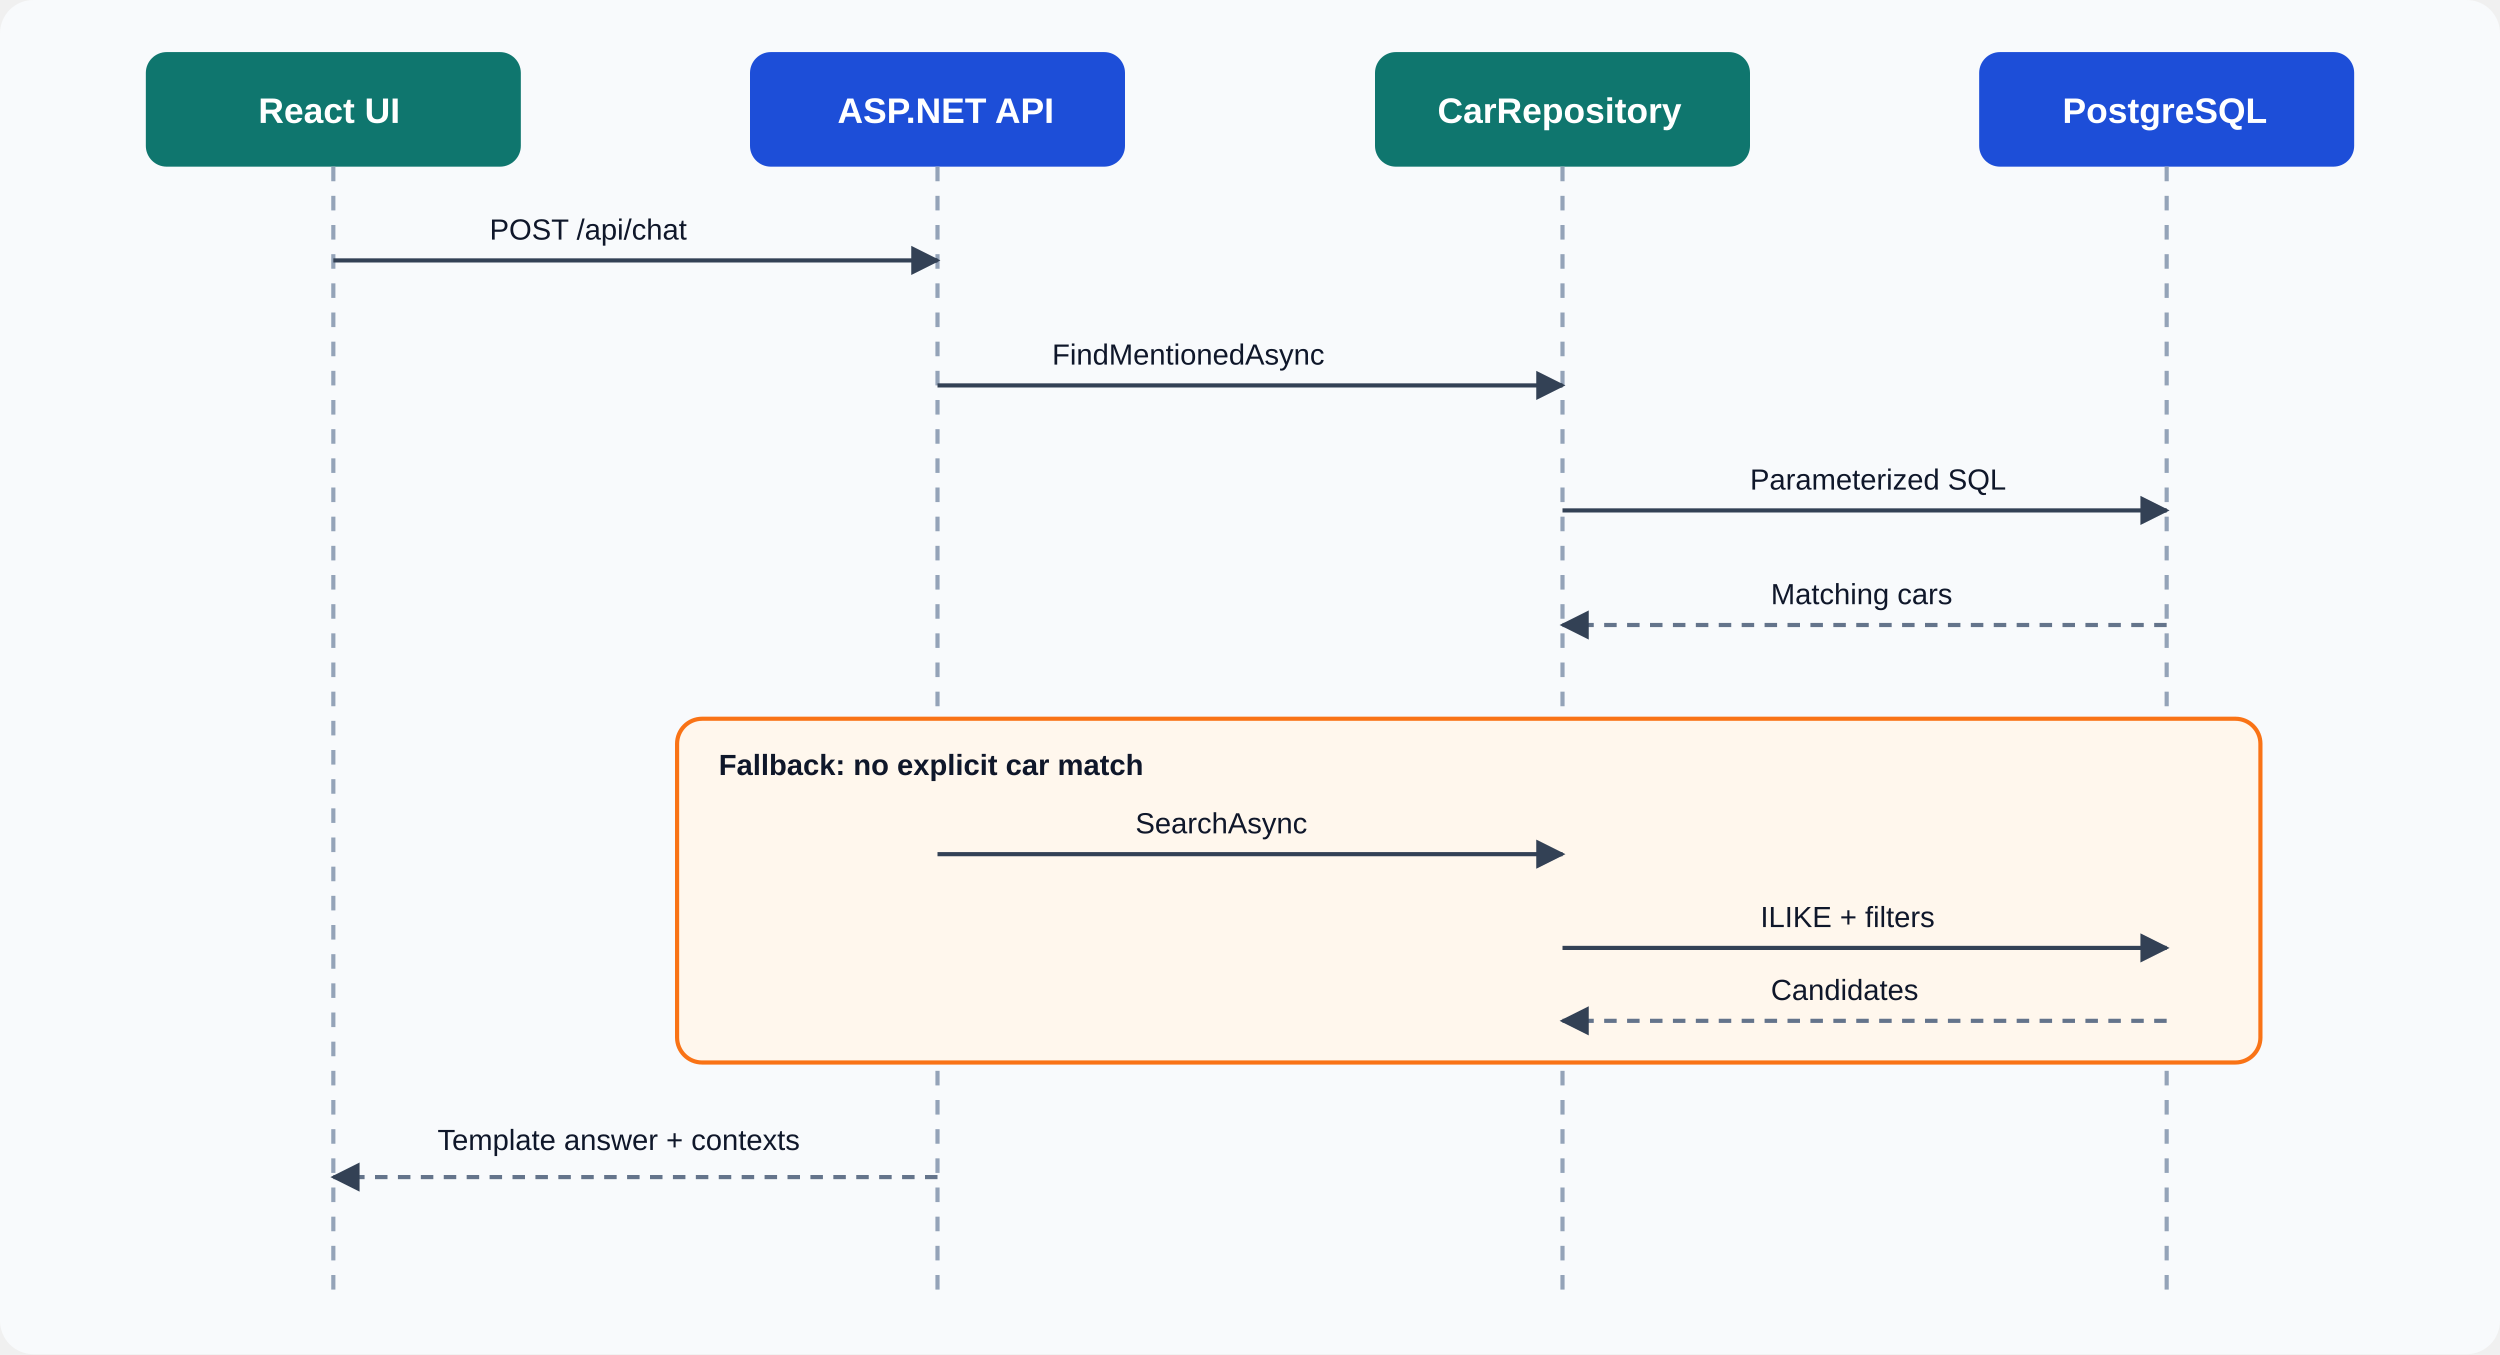
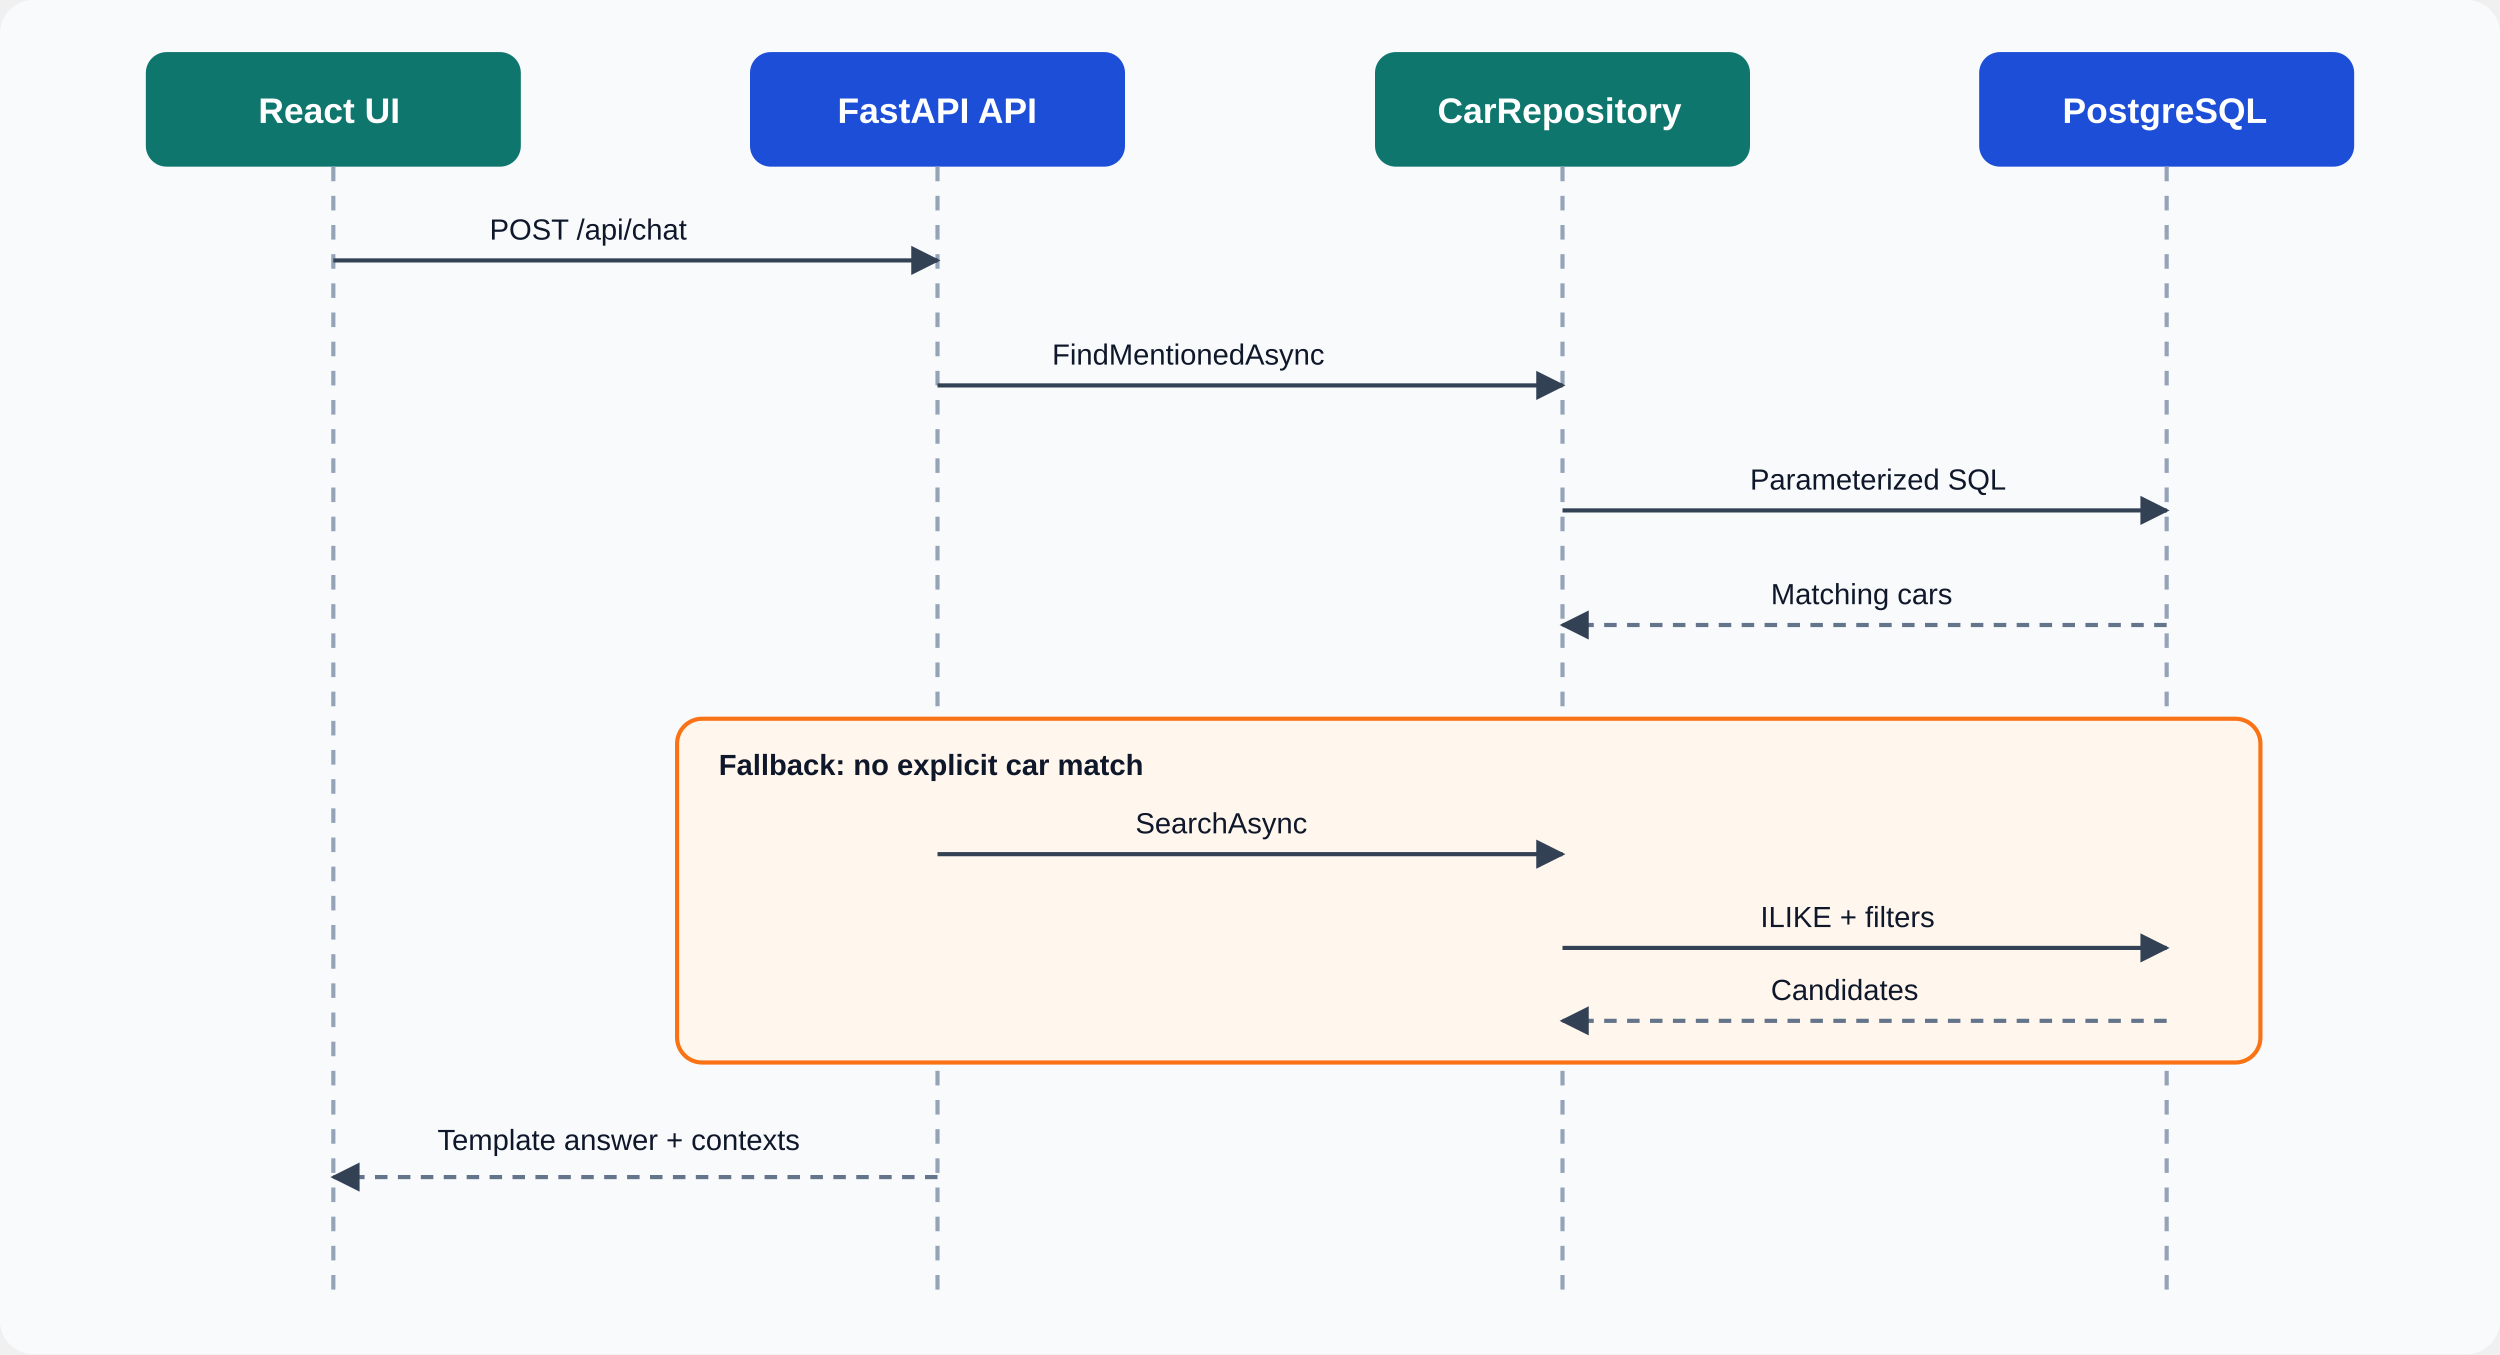
<svg xmlns="http://www.w3.org/2000/svg" width="1200" height="650" viewBox="0 0 1200 650" role="img" aria-labelledby="title desc">
  <defs>
    <style>.bg{fill:#f8fafc}.actor{fill:#0f766e}.actor2{fill:#1d4ed8}.w{fill:#fff;font:700 17px Arial}.life{stroke:#94a3b8;stroke-width:2;stroke-dasharray:7 7}.call{stroke:#334155;stroke-width:2;marker-end:url(#m)}.ret{stroke:#64748b;stroke-width:2;stroke-dasharray:6 5;marker-end:url(#m)}.txt{fill:#0f172a;font:14px Arial}.alt{fill:#fff7ed;stroke:#f97316;stroke-width:2}</style>
    <marker id="m" viewBox="0 0 10 10" refX="9" refY="5" markerWidth="7" markerHeight="7" orient="auto">
      <path d="M0 0L10 5L0 10z" fill="#334155" />
    </marker>
  </defs>
  <rect class="bg" width="1200" height="650" rx="16" />
  <g transform="translate(70 25)">
    <rect class="actor" width="180" height="55" rx="10" />
    <text class="w" x="54" y="34">React UI</text>
  </g>
  <g transform="translate(360 25)">
    <rect class="actor2" width="180" height="55" rx="10" />
-     <text class="w" x="42" y="34">ASP.NET API</text>
+     <text class="w" x="42" y="34">FastAPI API</text>
  </g>
  <g transform="translate(660 25)">
    <rect class="actor" width="180" height="55" rx="10" />
    <text class="w" x="30" y="34">CarRepository</text>
  </g>
  <g transform="translate(950 25)">
    <rect class="actor2" width="180" height="55" rx="10" />
    <text class="w" x="40" y="34">PostgreSQL</text>
  </g>
  <path class="life" d="M160 80V620M450 80V620M750 80V620M1040 80V620" />
  <path class="call" d="M160 125H450" />
  <text class="txt" x="235" y="115">POST /api/chat</text>
  <path class="call" d="M450 185H750" />
  <text class="txt" x="505" y="175">FindMentionedAsync</text>
  <path class="call" d="M750 245H1040" />
  <text class="txt" x="840" y="235">Parameterized SQL</text>
  <path class="ret" d="M1040 300H750" />
  <text class="txt" x="850" y="290">Matching cars</text>
  <rect class="alt" x="325" y="345" width="760" height="165" rx="12" />
  <text class="txt" x="345" y="372" style="font-weight:700">Fallback: no explicit car match</text>
  <path class="call" d="M450 410H750" />
  <text class="txt" x="545" y="400">SearchAsync</text>
  <path class="call" d="M750 455H1040" />
  <text class="txt" x="845" y="445">ILIKE + filters</text>
  <path class="ret" d="M1040 490H750" />
  <text class="txt" x="850" y="480">Candidates</text>
  <path class="ret" d="M450 565H160" />
  <text class="txt" x="210" y="552">Template answer + contexts</text>
</svg>
